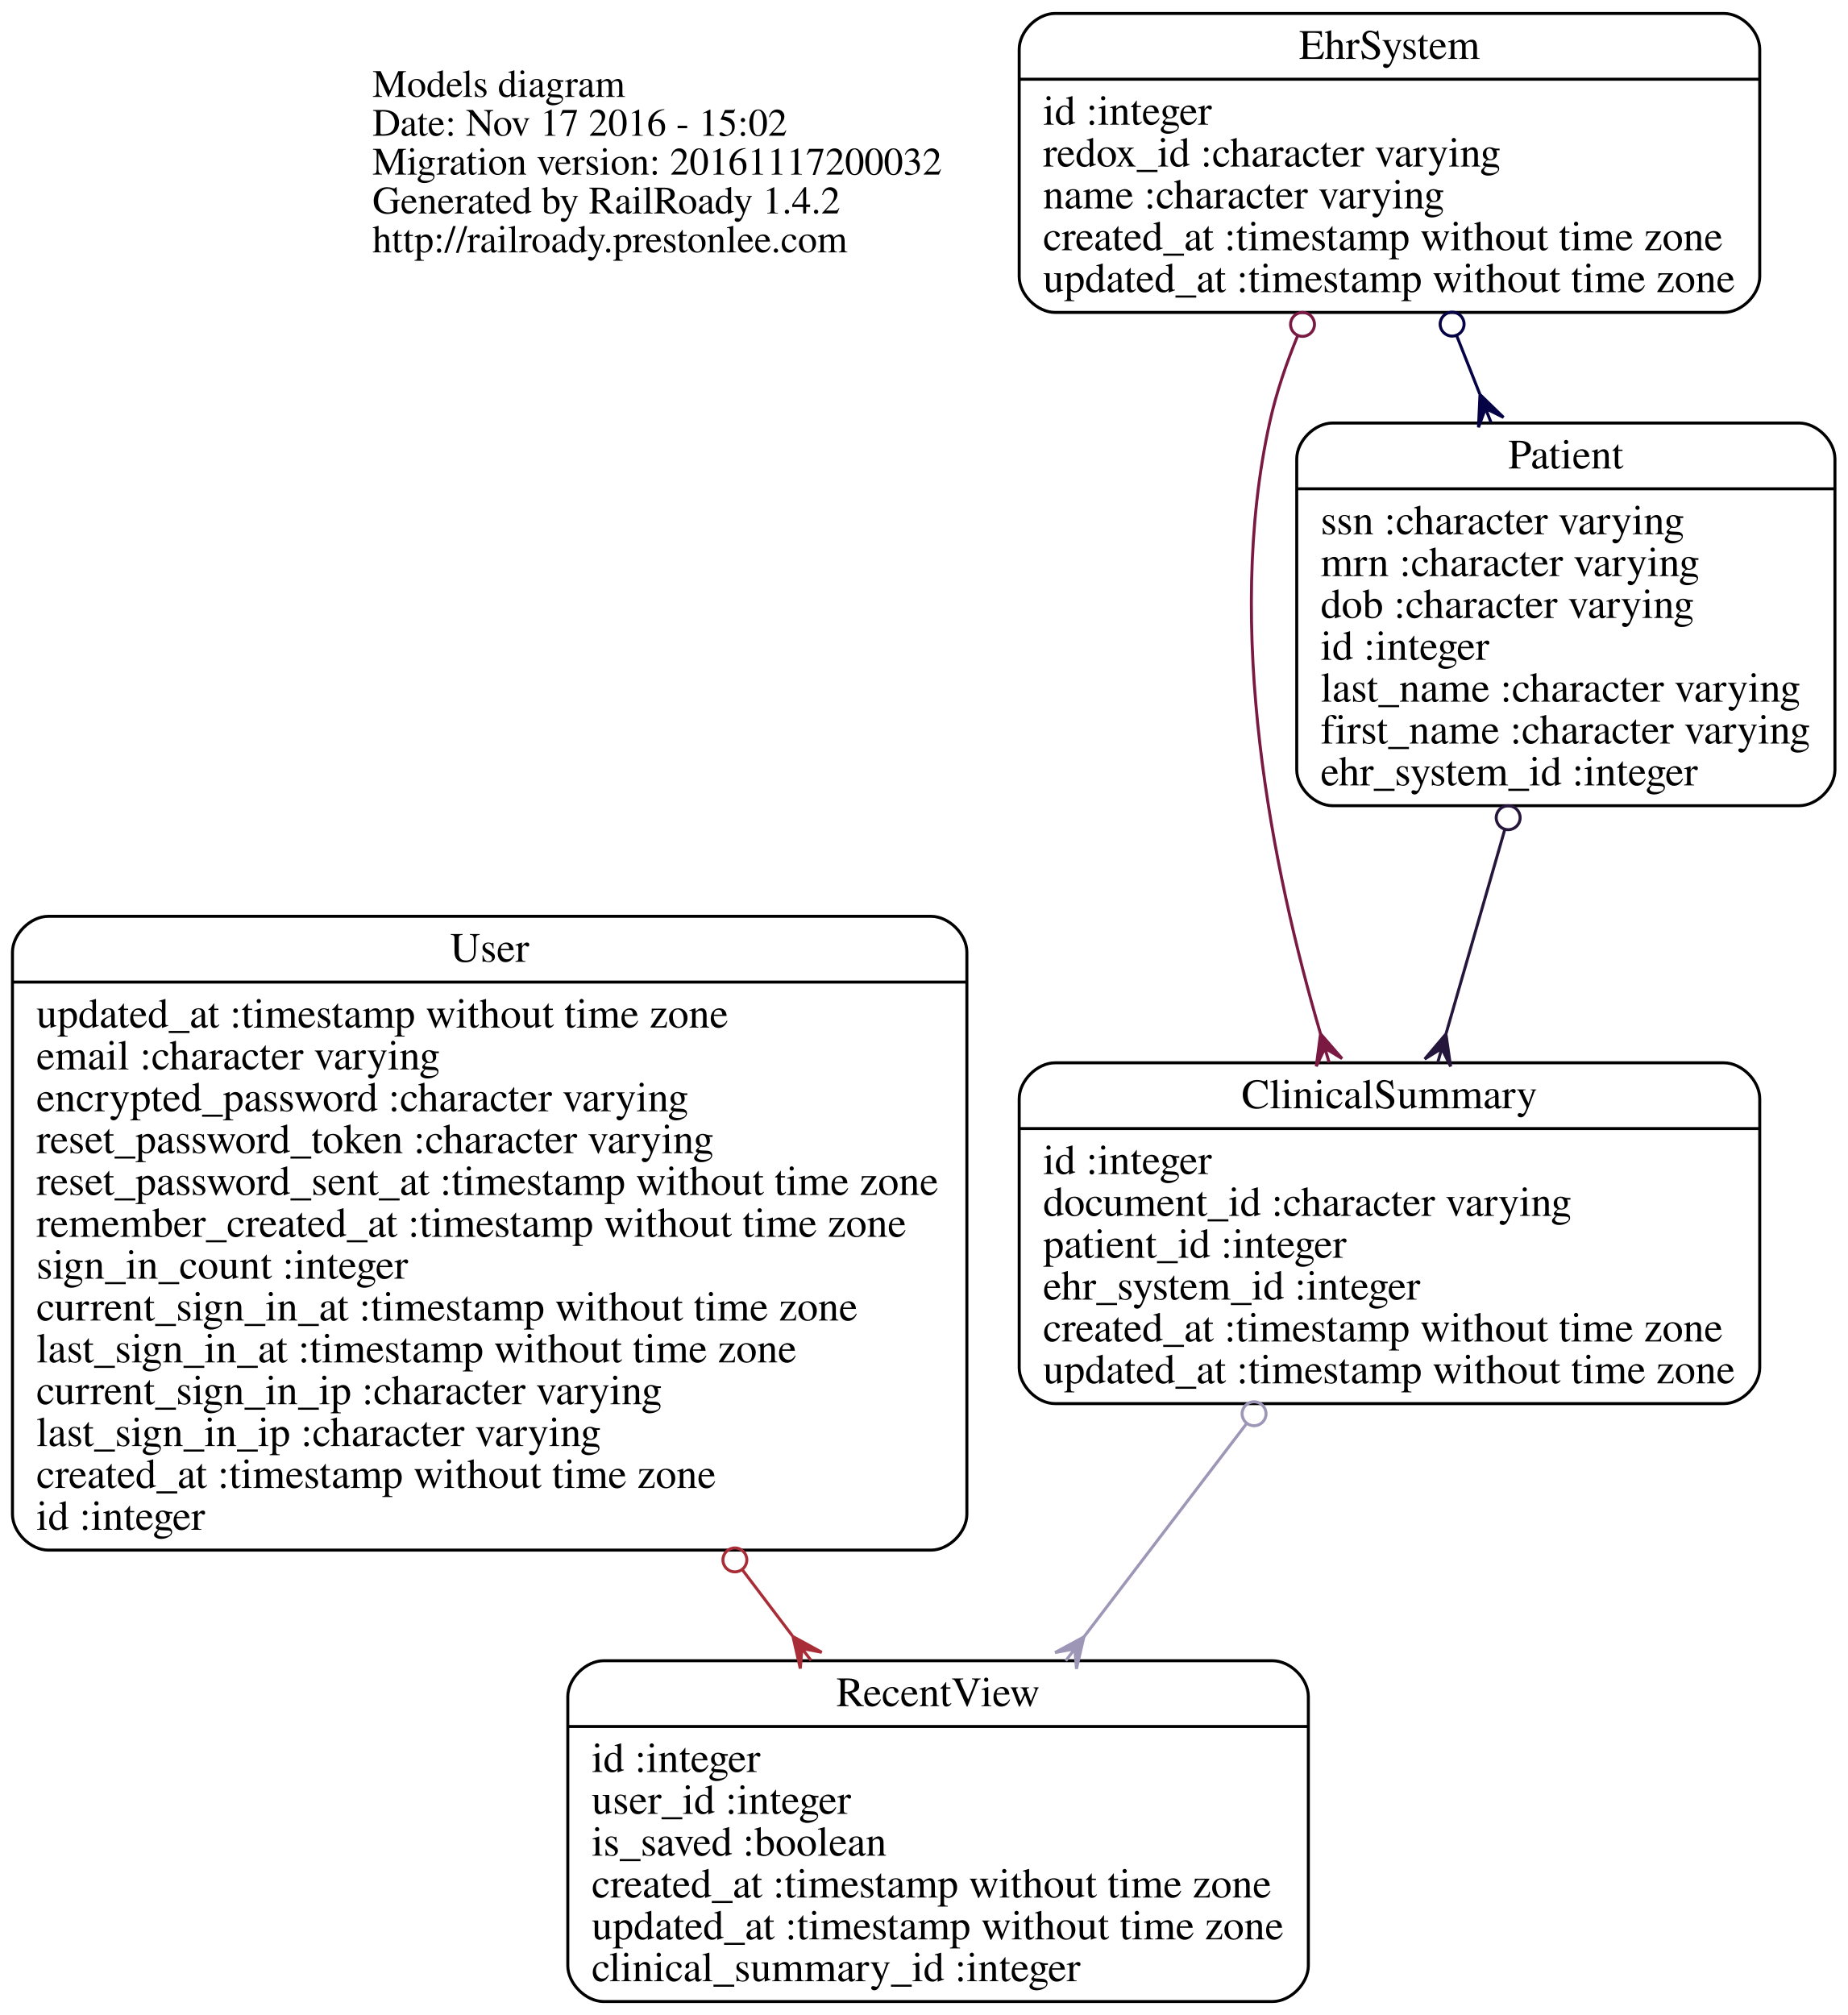
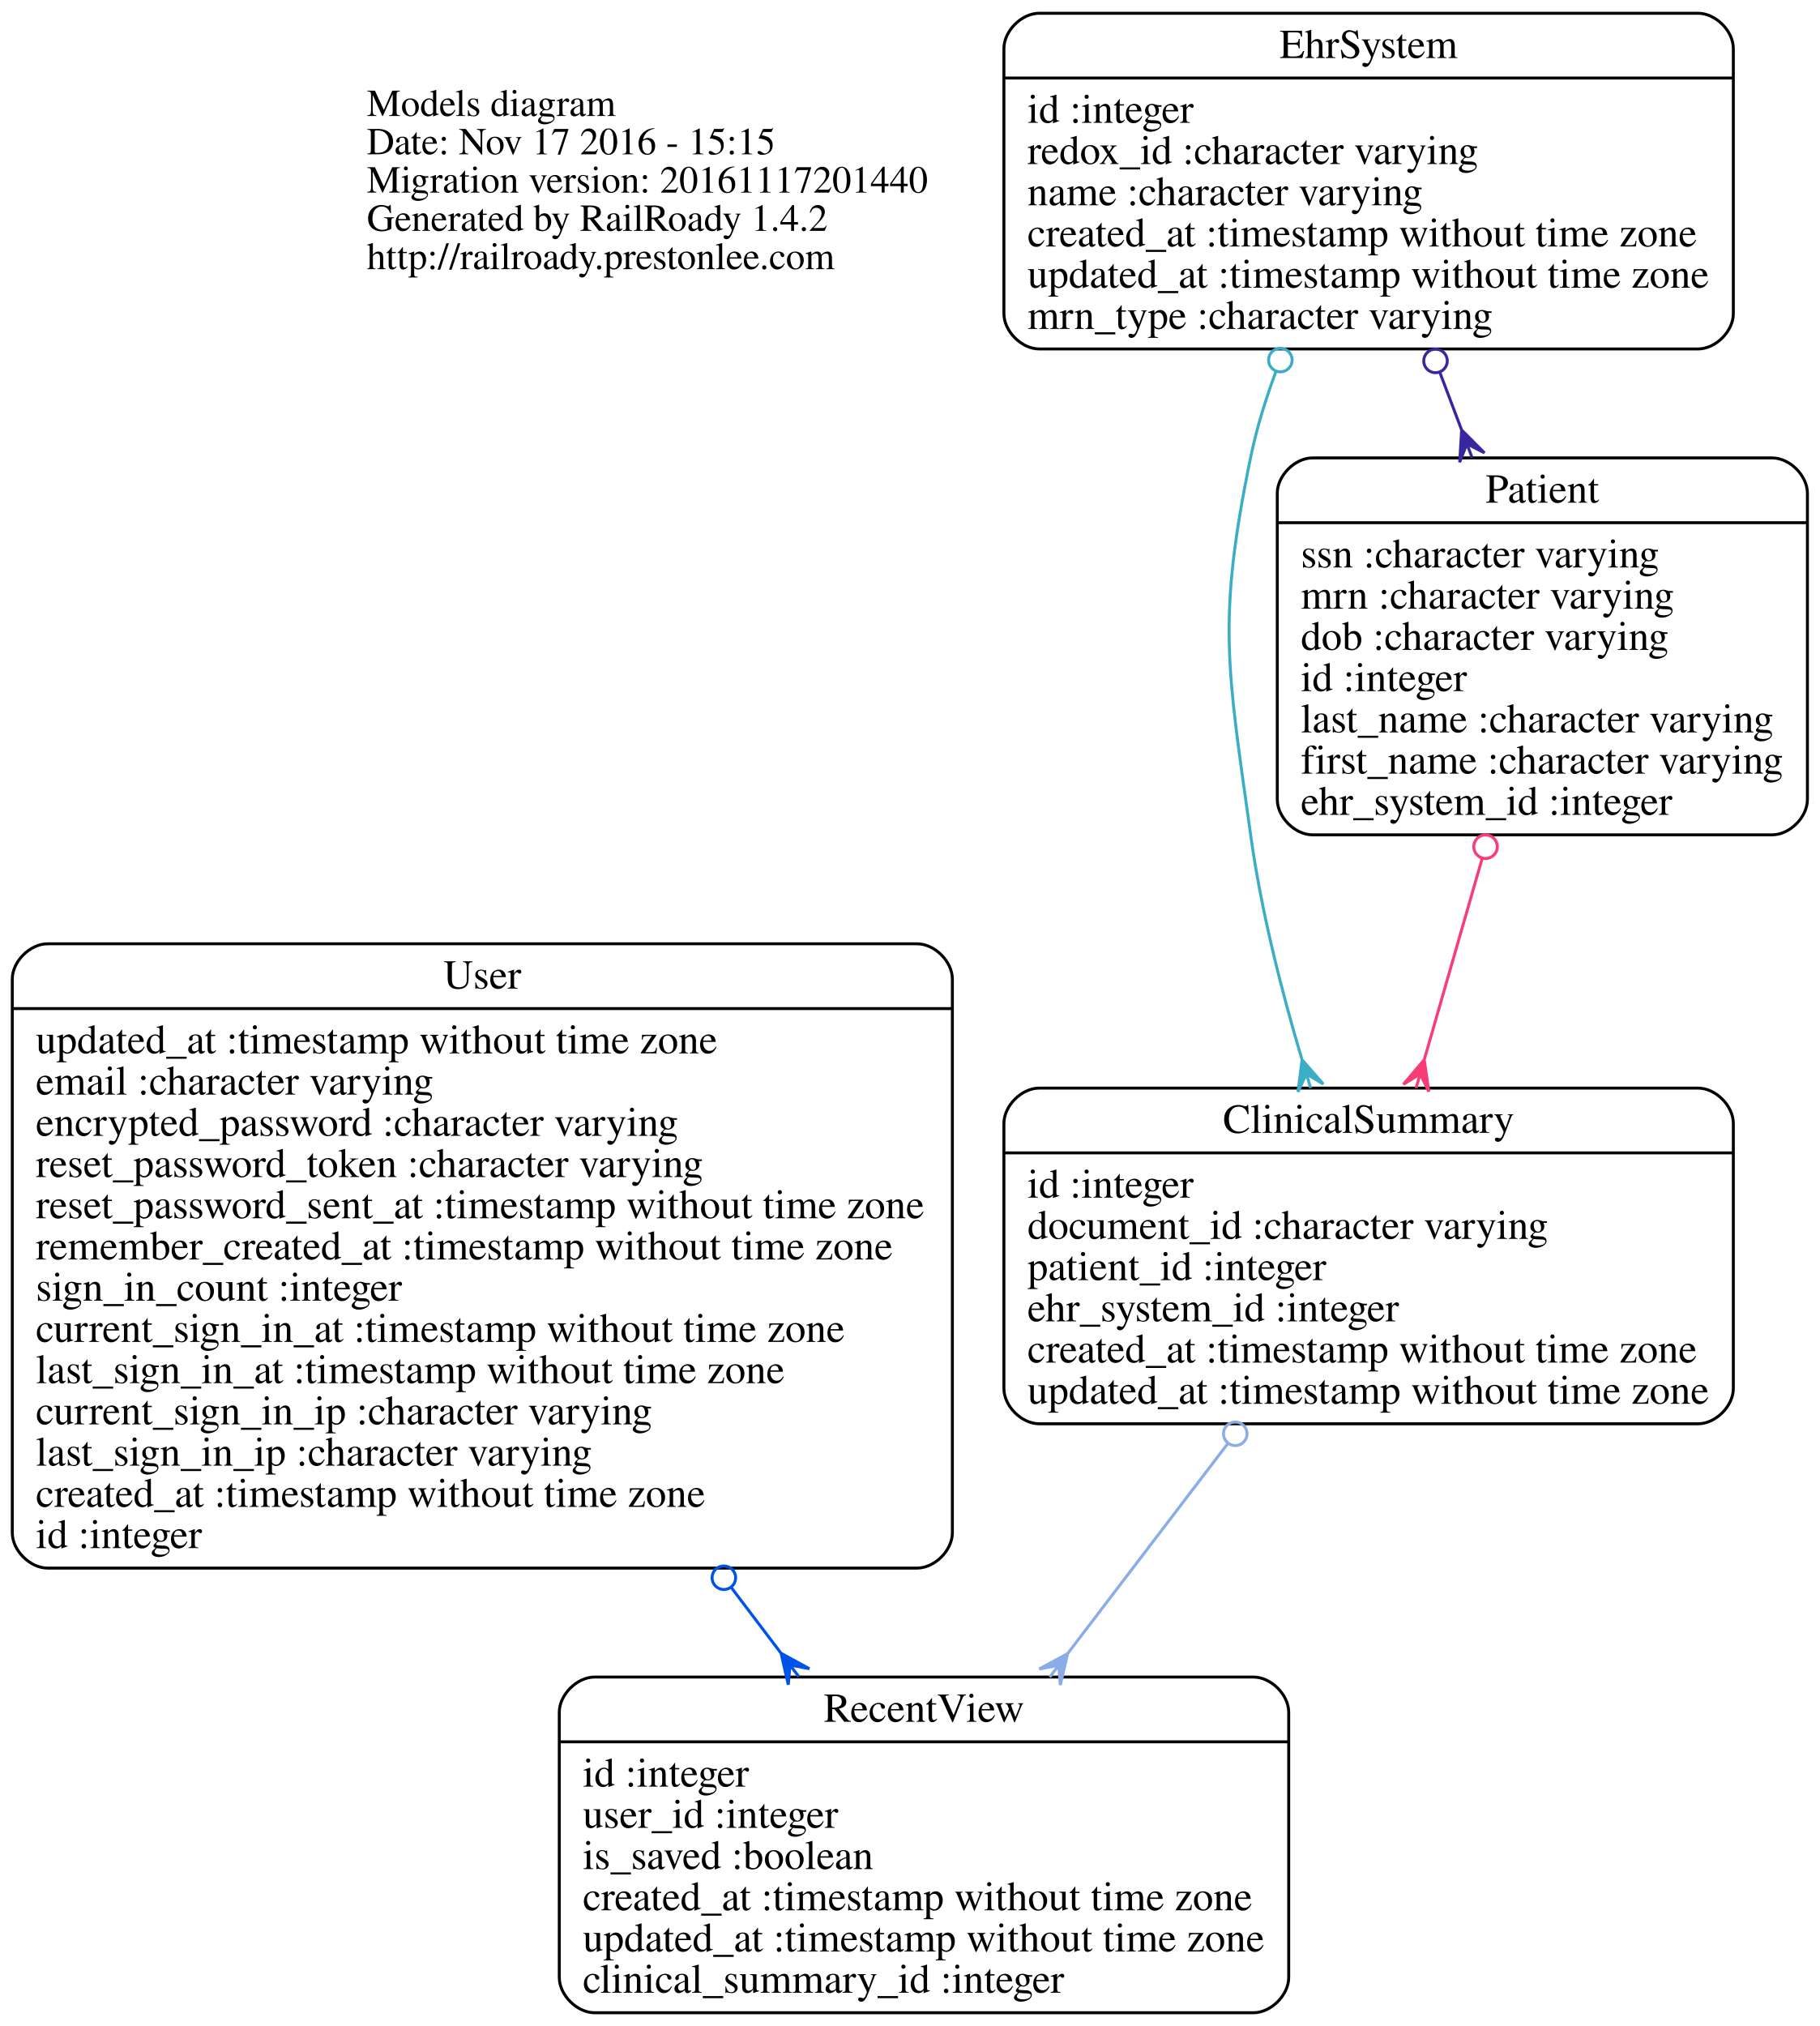
- <svg xmlns="http://www.w3.org/2000/svg" width="618pt" height="674pt" viewBox="0.00 0.00 617.66 674.00">
-   <g id="graph0" class="graph" transform="scale(1 1) rotate(0) translate(4 670)">
-     <polygon fill="none" stroke="none" points="-4,4 -4,-670 613.656,-670 613.656,4 -4,4" />
+ <svg xmlns="http://www.w3.org/2000/svg" width="618pt" height="688pt" viewBox="0.00 0.00 617.66 688.00">
+   <g id="graph0" class="graph" transform="scale(1 1) rotate(0) translate(4 684)">
+     <polygon fill="none" stroke="none" points="-4,4 -4,-684 613.656,-684 613.656,4 -4,4" />
    <g id="node1" class="node">
-       <text text-anchor="start" x="120.423" y="-637.6" font-family="Times,serif" font-size="13.00">Models diagram</text>
-       <text text-anchor="start" x="120.423" y="-624.6" font-family="Times,serif" font-size="13.00">Date: Nov 17 2016 - 15:02</text>
-       <text text-anchor="start" x="120.423" y="-611.6" font-family="Times,serif" font-size="13.00">Migration version: 20161117200032</text>
-       <text text-anchor="start" x="120.423" y="-598.6" font-family="Times,serif" font-size="13.00">Generated by RailRoady 1.4.2</text>
-       <text text-anchor="start" x="120.423" y="-585.6" font-family="Times,serif" font-size="13.00">http://railroady.prestonlee.com</text>
+       <text text-anchor="start" x="120.423" y="-644.6" font-family="Times,serif" font-size="13.00">Models diagram</text>
+       <text text-anchor="start" x="120.423" y="-631.6" font-family="Times,serif" font-size="13.00">Date: Nov 17 2016 - 15:15</text>
+       <text text-anchor="start" x="120.423" y="-618.6" font-family="Times,serif" font-size="13.00">Migration version: 20161117201440</text>
+       <text text-anchor="start" x="120.423" y="-605.6" font-family="Times,serif" font-size="13.00">Generated by RailRoady 1.4.2</text>
+       <text text-anchor="start" x="120.423" y="-592.6" font-family="Times,serif" font-size="13.00">http://railroady.prestonlee.com</text>
    </g>
    <g id="node2" class="node">
      <path fill="none" stroke="black" d="M348.772,-200.5C348.772,-200.5 572.497,-200.5 572.497,-200.5 578.497,-200.5 584.497,-206.5 584.497,-212.5 584.497,-212.5 584.497,-302.5 584.497,-302.5 584.497,-308.5 578.497,-314.5 572.497,-314.5 572.497,-314.5 348.772,-314.5 348.772,-314.5 342.772,-314.5 336.772,-308.5 336.772,-302.5 336.772,-302.5 336.772,-212.5 336.772,-212.5 336.772,-206.5 342.772,-200.5 348.772,-200.5" />
      <text text-anchor="middle" x="460.635" y="-299.3" font-family="Times,serif" font-size="14.00">ClinicalSummary</text>
      <polyline fill="none" stroke="black" points="336.772,-292.5 584.497,-292.5 " />
      <text text-anchor="start" x="344.772" y="-277.3" font-family="Times,serif" font-size="14.00">id :integer</text>
      <text text-anchor="start" x="344.772" y="-263.3" font-family="Times,serif" font-size="14.00">document_id :character varying</text>
      <text text-anchor="start" x="344.772" y="-249.3" font-family="Times,serif" font-size="14.00">patient_id :integer</text>
      <text text-anchor="start" x="344.772" y="-235.3" font-family="Times,serif" font-size="14.00">ehr_system_id :integer</text>
      <text text-anchor="start" x="344.772" y="-221.3" font-family="Times,serif" font-size="14.00">created_at :timestamp without time zone</text>
      <text text-anchor="start" x="344.772" y="-207.3" font-family="Times,serif" font-size="14.00">updated_at :timestamp without time zone</text>
    </g>
    <g id="node5" class="node">
      <path fill="none" stroke="black" d="M197.772,-0.5C197.772,-0.5 421.497,-0.5 421.497,-0.5 427.497,-0.5 433.497,-6.5 433.497,-12.5 433.497,-12.5 433.497,-102.5 433.497,-102.5 433.497,-108.5 427.497,-114.5 421.497,-114.5 421.497,-114.5 197.772,-114.5 197.772,-114.5 191.772,-114.5 185.772,-108.5 185.772,-102.5 185.772,-102.5 185.772,-12.5 185.772,-12.5 185.772,-6.5 191.772,-0.5 197.772,-0.5" />
      <text text-anchor="middle" x="309.635" y="-99.3" font-family="Times,serif" font-size="14.00">RecentView</text>
      <polyline fill="none" stroke="black" points="185.772,-92.5 433.497,-92.5 " />
      <text text-anchor="start" x="193.772" y="-77.3" font-family="Times,serif" font-size="14.00">id :integer</text>
      <text text-anchor="start" x="193.772" y="-63.3" font-family="Times,serif" font-size="14.00">user_id :integer</text>
      <text text-anchor="start" x="193.772" y="-49.3" font-family="Times,serif" font-size="14.00">is_saved :boolean</text>
      <text text-anchor="start" x="193.772" y="-35.3" font-family="Times,serif" font-size="14.00">created_at :timestamp without time zone</text>
      <text text-anchor="start" x="193.772" y="-21.3" font-family="Times,serif" font-size="14.00">updated_at :timestamp without time zone</text>
      <text text-anchor="start" x="193.772" y="-7.3" font-family="Times,serif" font-size="14.00">clinical_summary_id :integer</text>
    </g>
    <g id="edge1" class="edge">
-       <path fill="none" stroke="#9e96b6" d="M412.897,-193.903C395.528,-171.129 375.882,-145.368 358.424,-122.475" />
-       <ellipse fill="none" stroke="#9e96b6" cx="415.342" cy="-197.11" rx="4" ry="4" />
-       <polygon fill="#9e96b6" stroke="#9e96b6" points="358.411,-122.458 355.925,-111.778 355.379,-118.483 352.347,-114.507 352.347,-114.507 352.347,-114.507 355.379,-118.483 348.769,-117.236 358.411,-122.458 358.411,-122.458" />
+       <path fill="none" stroke="#8aade7" d="M412.897,-193.903C395.528,-171.129 375.882,-145.368 358.424,-122.475" />
+       <ellipse fill="none" stroke="#8aade7" cx="415.342" cy="-197.11" rx="4" ry="4" />
+       <polygon fill="#8aade7" stroke="#8aade7" points="358.411,-122.458 355.925,-111.778 355.379,-118.483 352.347,-114.507 352.347,-114.507 352.347,-114.507 355.379,-118.483 348.769,-117.236 358.411,-122.458 358.411,-122.458" />
    </g>
    <g id="node3" class="node">
-       <path fill="none" stroke="black" d="M348.772,-565.5C348.772,-565.5 572.497,-565.5 572.497,-565.5 578.497,-565.5 584.497,-571.5 584.497,-577.5 584.497,-577.5 584.497,-653.5 584.497,-653.5 584.497,-659.5 578.497,-665.5 572.497,-665.5 572.497,-665.5 348.772,-665.5 348.772,-665.5 342.772,-665.5 336.772,-659.5 336.772,-653.5 336.772,-653.5 336.772,-577.5 336.772,-577.5 336.772,-571.5 342.772,-565.5 348.772,-565.5" />
-       <text text-anchor="middle" x="460.635" y="-650.3" font-family="Times,serif" font-size="14.00">EhrSystem</text>
-       <polyline fill="none" stroke="black" points="336.772,-643.5 584.497,-643.5 " />
-       <text text-anchor="start" x="344.772" y="-628.3" font-family="Times,serif" font-size="14.00">id :integer</text>
-       <text text-anchor="start" x="344.772" y="-614.3" font-family="Times,serif" font-size="14.00">redox_id :character varying</text>
-       <text text-anchor="start" x="344.772" y="-600.3" font-family="Times,serif" font-size="14.00">name :character varying</text>
-       <text text-anchor="start" x="344.772" y="-586.3" font-family="Times,serif" font-size="14.00">created_at :timestamp without time zone</text>
-       <text text-anchor="start" x="344.772" y="-572.3" font-family="Times,serif" font-size="14.00">updated_at :timestamp without time zone</text>
+       <path fill="none" stroke="black" d="M348.772,-565.5C348.772,-565.5 572.497,-565.5 572.497,-565.5 578.497,-565.5 584.497,-571.5 584.497,-577.5 584.497,-577.5 584.497,-667.5 584.497,-667.5 584.497,-673.5 578.497,-679.5 572.497,-679.5 572.497,-679.5 348.772,-679.5 348.772,-679.5 342.772,-679.5 336.772,-673.5 336.772,-667.5 336.772,-667.5 336.772,-577.5 336.772,-577.5 336.772,-571.5 342.772,-565.5 348.772,-565.5" />
+       <text text-anchor="middle" x="460.635" y="-664.3" font-family="Times,serif" font-size="14.00">EhrSystem</text>
+       <polyline fill="none" stroke="black" points="336.772,-657.5 584.497,-657.5 " />
+       <text text-anchor="start" x="344.772" y="-642.3" font-family="Times,serif" font-size="14.00">id :integer</text>
+       <text text-anchor="start" x="344.772" y="-628.3" font-family="Times,serif" font-size="14.00">redox_id :character varying</text>
+       <text text-anchor="start" x="344.772" y="-614.3" font-family="Times,serif" font-size="14.00">name :character varying</text>
+       <text text-anchor="start" x="344.772" y="-600.3" font-family="Times,serif" font-size="14.00">created_at :timestamp without time zone</text>
+       <text text-anchor="start" x="344.772" y="-586.3" font-family="Times,serif" font-size="14.00">updated_at :timestamp without time zone</text>
+       <text text-anchor="start" x="344.772" y="-572.3" font-family="Times,serif" font-size="14.00">mrn_type :character varying</text>
    </g>
    <g id="edge3" class="edge">
-       <path fill="none" stroke="#7a1a42" d="M429.944,-557.753C426.097,-548.384 422.768,-538.593 420.635,-529 405.252,-459.819 421.413,-379.337 437.559,-324.259" />
-       <ellipse fill="none" stroke="#7a1a42" cx="431.548" cy="-561.489" rx="4" ry="4" />
-       <polygon fill="#7a1a42" stroke="#7a1a42" points="437.578,-324.197 444.769,-315.919 439.019,-319.409 440.46,-314.621 440.46,-314.621 440.46,-314.621 439.019,-319.409 436.151,-313.324 437.578,-324.197 437.578,-324.197" />
+       <path fill="none" stroke="#3badc5" d="M429.18,-557.922C425.654,-548.426 422.621,-538.599 420.635,-529 409.016,-472.856 412.762,-456.79 420.635,-400 424.116,-374.887 430.916,-347.963 437.936,-324.413" />
+       <ellipse fill="none" stroke="#3badc5" cx="430.656" cy="-561.727" rx="4" ry="4" />
+       <polygon fill="#3badc5" stroke="#3badc5" points="438.03,-324.106 445.253,-315.856 439.49,-319.324 440.949,-314.542 440.949,-314.542 440.949,-314.542 439.49,-319.324 436.645,-313.228 438.03,-324.106 438.03,-324.106" />
    </g>
    <g id="node4" class="node">
      <path fill="none" stroke="black" d="M441.614,-400.5C441.614,-400.5 597.656,-400.5 597.656,-400.5 603.656,-400.5 609.656,-406.5 609.656,-412.5 609.656,-412.5 609.656,-516.5 609.656,-516.5 609.656,-522.5 603.656,-528.5 597.656,-528.5 597.656,-528.5 441.614,-528.5 441.614,-528.5 435.614,-528.5 429.614,-522.5 429.614,-516.5 429.614,-516.5 429.614,-412.5 429.614,-412.5 429.614,-406.5 435.614,-400.5 441.614,-400.5" />
      <text text-anchor="middle" x="519.635" y="-513.3" font-family="Times,serif" font-size="14.00">Patient</text>
      <polyline fill="none" stroke="black" points="429.614,-506.5 609.656,-506.5 " />
      <text text-anchor="start" x="437.614" y="-491.3" font-family="Times,serif" font-size="14.00">ssn :character varying</text>
      <text text-anchor="start" x="437.614" y="-477.3" font-family="Times,serif" font-size="14.00">mrn :character varying</text>
      <text text-anchor="start" x="437.614" y="-463.3" font-family="Times,serif" font-size="14.00">dob :character varying</text>
      <text text-anchor="start" x="437.614" y="-449.3" font-family="Times,serif" font-size="14.00">id :integer</text>
      <text text-anchor="start" x="437.614" y="-435.3" font-family="Times,serif" font-size="14.00">last_name :character varying</text>
      <text text-anchor="start" x="437.614" y="-421.3" font-family="Times,serif" font-size="14.00">first_name :character varying</text>
      <text text-anchor="start" x="437.614" y="-407.3" font-family="Times,serif" font-size="14.00">ehr_system_id :integer</text>
    </g>
    <g id="edge2" class="edge">
-       <path fill="none" stroke="#050245" d="M483.093,-557.783C485.62,-551.402 488.22,-544.837 490.812,-538.289" />
-       <ellipse fill="none" stroke="#050245" cx="481.59" cy="-561.58" rx="4" ry="4" />
-       <polygon fill="#050245" stroke="#050245" points="490.915,-538.029 498.781,-530.388 492.756,-533.38 494.597,-528.732 494.597,-528.732 494.597,-528.732 492.756,-533.38 490.413,-527.075 490.915,-538.029 490.915,-538.029" />
+       <path fill="none" stroke="#38289d" d="M484.808,-557.584C487.239,-551.157 489.719,-544.599 492.18,-538.091" />
+       <ellipse fill="none" stroke="#38289d" cx="483.35" cy="-561.439" rx="4" ry="4" />
+       <polygon fill="#38289d" stroke="#38289d" points="492.227,-537.967 499.974,-530.206 493.996,-533.291 495.765,-528.614 495.765,-528.614 495.765,-528.614 493.996,-533.291 491.556,-527.022 492.227,-537.967 492.227,-537.967" />
    </g>
    <g id="edge4" class="edge">
-       <path fill="none" stroke="#25163b" d="M499.201,-392.503C492.833,-370.376 485.841,-346.08 479.579,-324.323" />
-       <ellipse fill="none" stroke="#25163b" cx="500.345" cy="-396.477" rx="4" ry="4" />
-       <polygon fill="#25163b" stroke="#25163b" points="479.524,-324.132 481.083,-313.278 478.141,-319.327 476.758,-314.522 476.758,-314.522 476.758,-314.522 478.141,-319.327 472.434,-315.767 479.524,-324.132 479.524,-324.132" />
+       <path fill="none" stroke="#f73d75" d="M499.201,-392.503C492.833,-370.376 485.841,-346.08 479.579,-324.323" />
+       <ellipse fill="none" stroke="#f73d75" cx="500.345" cy="-396.477" rx="4" ry="4" />
+       <polygon fill="#f73d75" stroke="#f73d75" points="479.524,-324.132 481.083,-313.278 478.141,-319.327 476.758,-314.522 476.758,-314.522 476.758,-314.522 478.141,-319.327 472.434,-315.767 479.524,-324.132 479.524,-324.132" />
    </g>
    <g id="node6" class="node">
      <path fill="none" stroke="black" d="M12,-151.5C12,-151.5 307.27,-151.5 307.27,-151.5 313.27,-151.5 319.27,-157.5 319.27,-163.5 319.27,-163.5 319.27,-351.5 319.27,-351.5 319.27,-357.5 313.27,-363.5 307.27,-363.5 307.27,-363.5 12,-363.5 12,-363.5 6,-363.5 0,-357.5 0,-351.5 0,-351.5 0,-163.5 0,-163.5 0,-157.5 6,-151.5 12,-151.5" />
      <text text-anchor="middle" x="159.635" y="-348.3" font-family="Times,serif" font-size="14.00">User</text>
      <polyline fill="none" stroke="black" points="0,-341.5 319.27,-341.5 " />
      <text text-anchor="start" x="8" y="-326.3" font-family="Times,serif" font-size="14.00">updated_at :timestamp without time zone</text>
      <text text-anchor="start" x="8" y="-312.3" font-family="Times,serif" font-size="14.00">email :character varying</text>
      <text text-anchor="start" x="8" y="-298.3" font-family="Times,serif" font-size="14.00">encrypted_password :character varying</text>
      <text text-anchor="start" x="8" y="-284.3" font-family="Times,serif" font-size="14.00">reset_password_token :character varying</text>
      <text text-anchor="start" x="8" y="-270.3" font-family="Times,serif" font-size="14.00">reset_password_sent_at :timestamp without time zone</text>
      <text text-anchor="start" x="8" y="-256.3" font-family="Times,serif" font-size="14.00">remember_created_at :timestamp without time zone</text>
      <text text-anchor="start" x="8" y="-242.3" font-family="Times,serif" font-size="14.00">sign_in_count :integer</text>
      <text text-anchor="start" x="8" y="-228.3" font-family="Times,serif" font-size="14.00">current_sign_in_at :timestamp without time zone</text>
      <text text-anchor="start" x="8" y="-214.3" font-family="Times,serif" font-size="14.00">last_sign_in_at :timestamp without time zone</text>
      <text text-anchor="start" x="8" y="-200.3" font-family="Times,serif" font-size="14.00">current_sign_in_ip :character varying</text>
      <text text-anchor="start" x="8" y="-186.3" font-family="Times,serif" font-size="14.00">last_sign_in_ip :character varying</text>
      <text text-anchor="start" x="8" y="-172.3" font-family="Times,serif" font-size="14.00">created_at :timestamp without time zone</text>
      <text text-anchor="start" x="8" y="-158.3" font-family="Times,serif" font-size="14.00">id :integer</text>
    </g>
    <g id="edge5" class="edge">
-       <path fill="none" stroke="#a92d36" d="M244.188,-144.89C249.874,-137.385 255.485,-129.977 260.889,-122.845" />
-       <ellipse fill="none" stroke="#a92d36" cx="241.662" cy="-148.224" rx="4" ry="4" />
-       <polygon fill="#a92d36" stroke="#a92d36" points="261.09,-122.579 270.715,-117.326 264.109,-118.594 267.128,-114.609 267.128,-114.609 267.128,-114.609 264.109,-118.594 263.541,-111.891 261.09,-122.579 261.09,-122.579" />
+       <path fill="none" stroke="#0153e7" d="M244.188,-144.89C249.874,-137.385 255.485,-129.977 260.889,-122.845" />
+       <ellipse fill="none" stroke="#0153e7" cx="241.662" cy="-148.224" rx="4" ry="4" />
+       <polygon fill="#0153e7" stroke="#0153e7" points="261.09,-122.579 270.715,-117.326 264.109,-118.594 267.128,-114.609 267.128,-114.609 267.128,-114.609 264.109,-118.594 263.541,-111.891 261.09,-122.579 261.09,-122.579" />
    </g>
  </g>
</svg>
